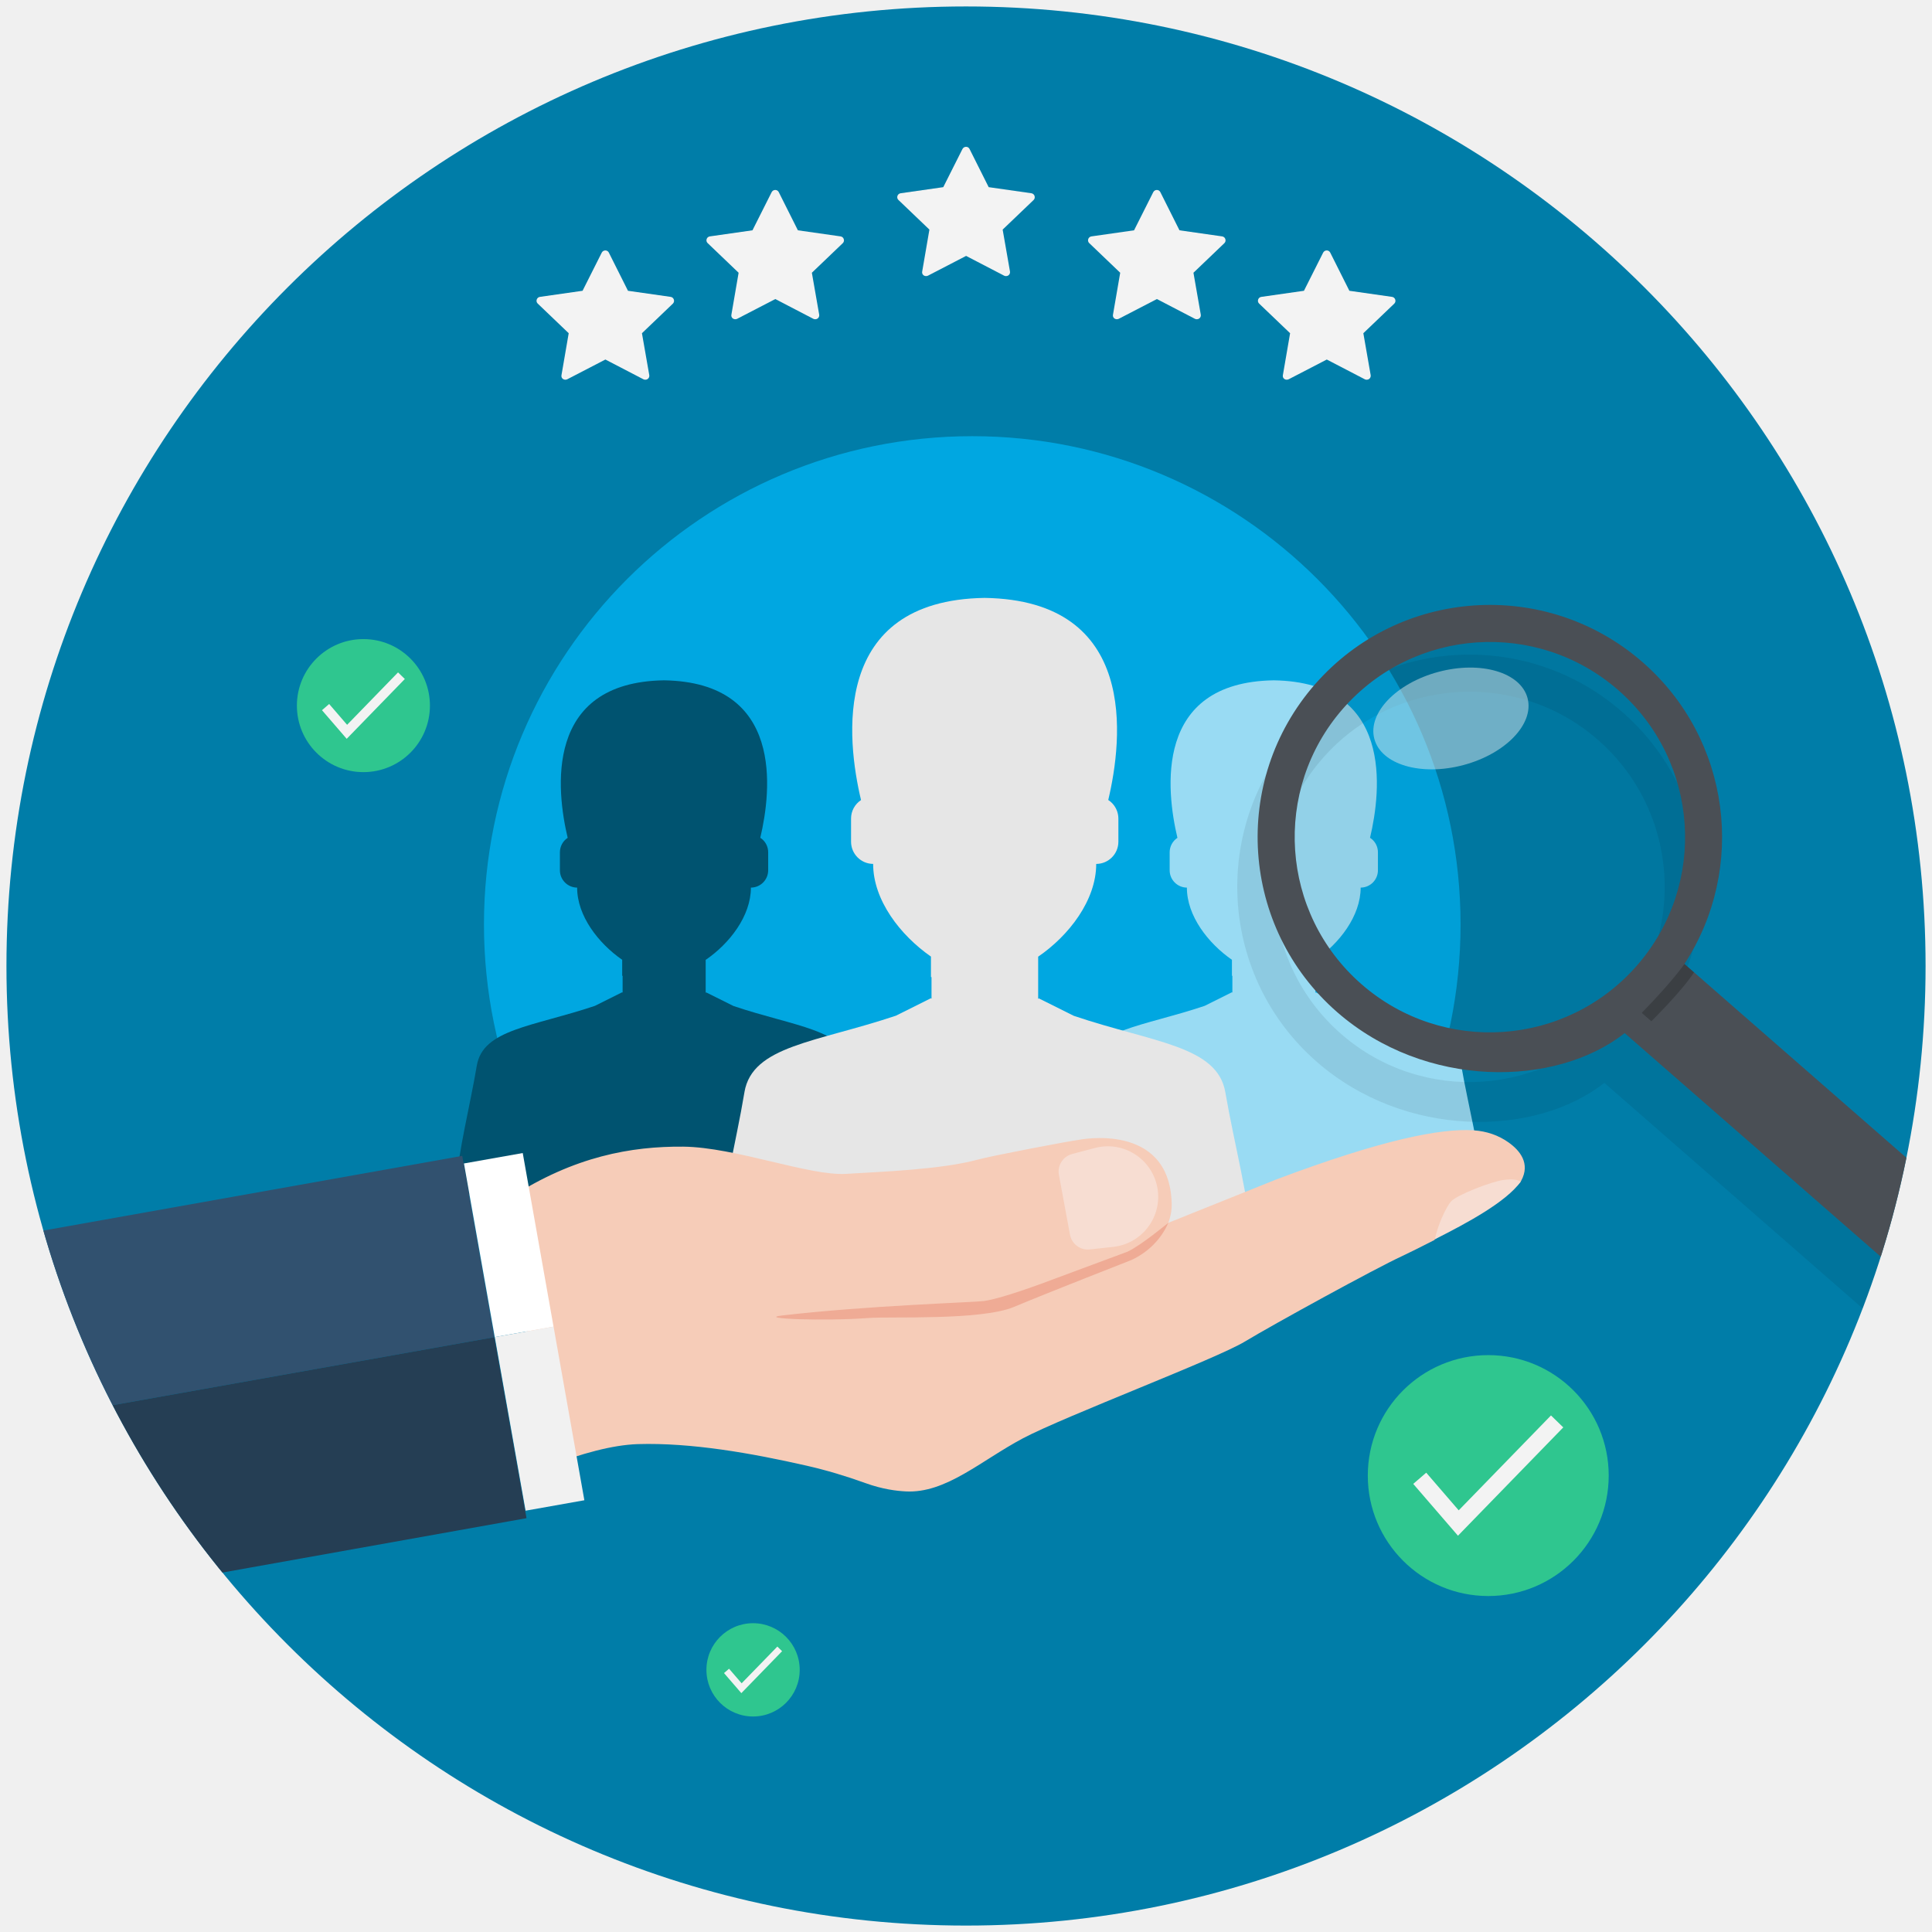
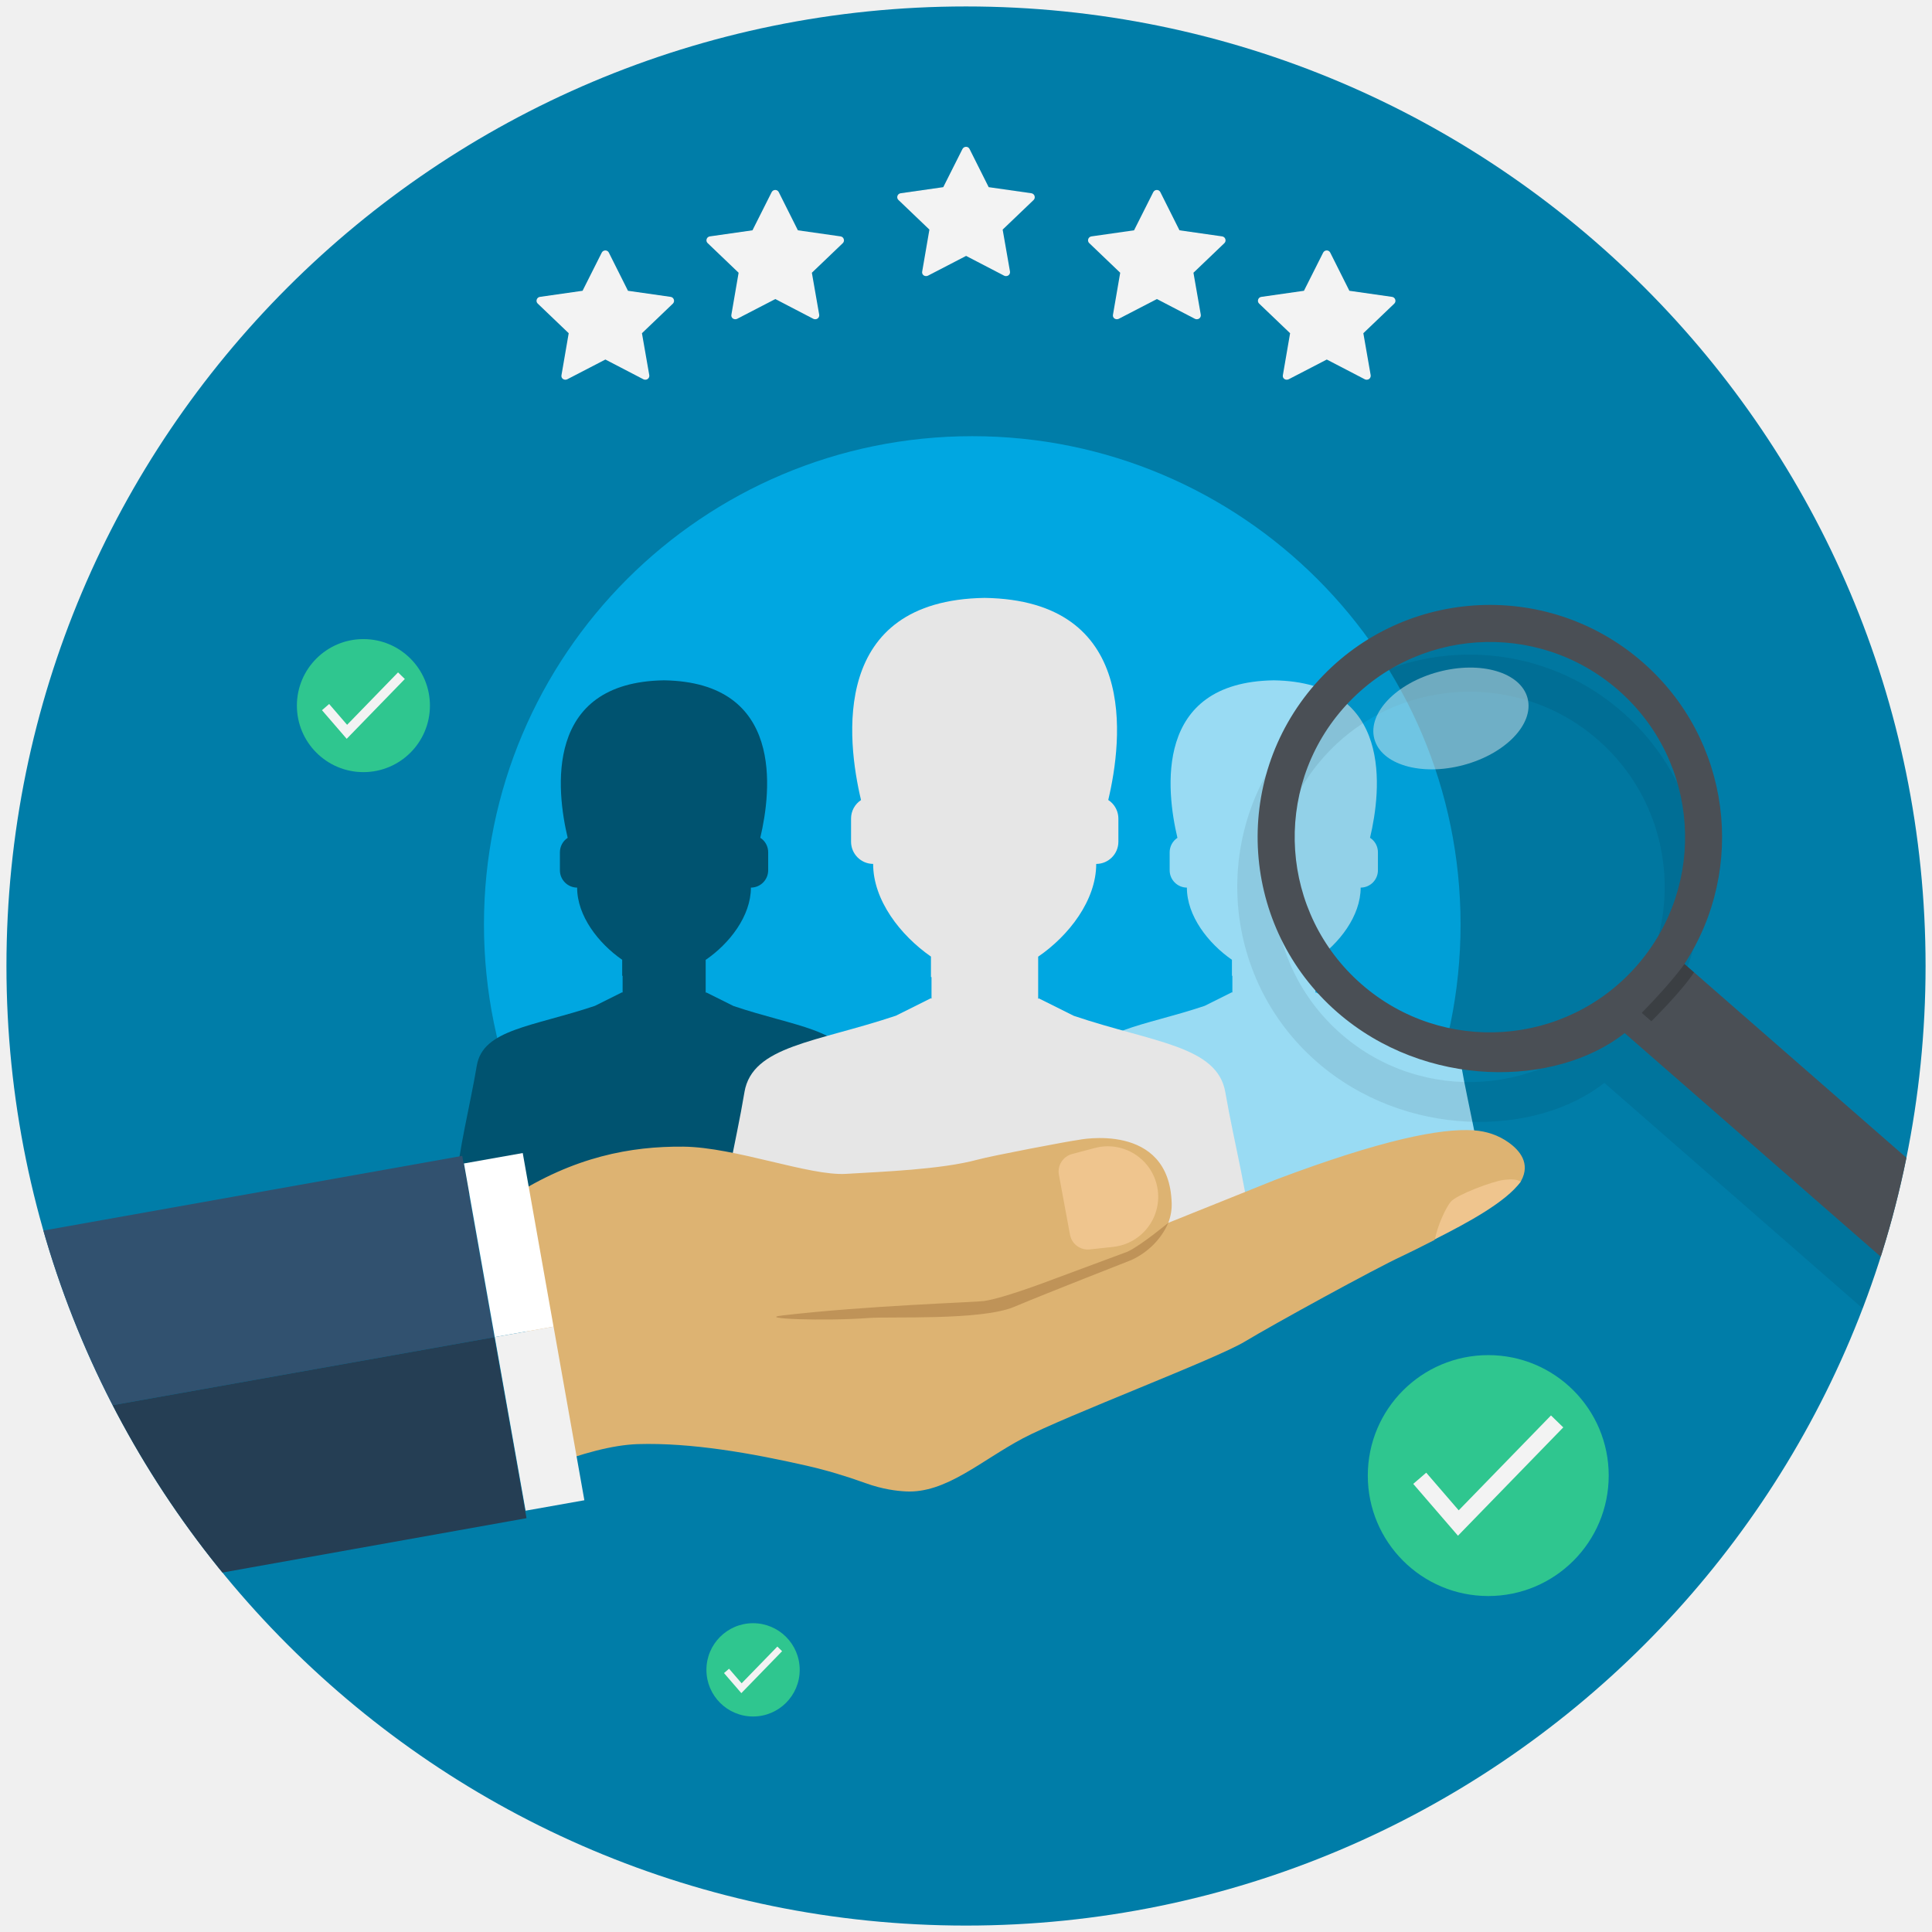
<svg xmlns="http://www.w3.org/2000/svg" viewBox="0 0 850.39 850.39">
  <defs>
-     <style>.cls-1,.cls-2,.cls-3{fill:none;}.cls-2{isolation:isolate;}.cls-4,.cls-5{fill:#f3f3f3;}.cls-6{fill:#f7ddd2;}.cls-7{fill:#005370;}.cls-8{fill:#007da8;}.cls-9{fill:#efab95;}.cls-10,.cls-11{fill:#e6e6e6;}.cls-12{fill:#f6ccb8;}.cls-13{fill:#fff;}.cls-14{fill:#f1f1f1;}.cls-15{fill:#00a7e1;}.cls-16{fill:#253e54;}.cls-17{fill:#99dbf3;}.cls-18{fill:#4a4f55;}.cls-19{fill:#31516f;}.cls-20{fill:#2fc68f;}.cls-11{opacity:.49;}.cls-11,.cls-21{mix-blend-mode:multiply;}.cls-21{opacity:.09;}.cls-21,.cls-22{fill:#2d2d2d;}.cls-3{clip-path:url(#clippath);}.cls-22{mix-blend-mode:overlay;opacity:.32;}.cls-5{opacity:.46;}</style>
+     <style>.cls-1,.cls-2,.cls-3{fill:none;}.cls-2{isolation:isolate;}.cls-4,.cls-5{fill:#f3f3f3;}.cls-6{fill:#005370;}.cls-7{fill:#007da8;}.cls-8,.cls-9{fill:#e6e6e6;}.cls-10{fill:#fff;}.cls-11{fill:#f1f1f1;}.cls-12{fill:#efc58e;}.cls-13{fill:#00a7e1;}.cls-14{fill:#bf9358;}.cls-15{fill:#ddb372;}.cls-16{fill:#253e54;}.cls-17{fill:#99dbf3;}.cls-18{fill:#4a4f55;}.cls-19{fill:#31516f;}.cls-20{fill:#2fc68f;}.cls-9{opacity:.49;}.cls-9,.cls-21{mix-blend-mode:multiply;}.cls-21{opacity:.09;}.cls-21,.cls-22{fill:#2d2d2d;}.cls-3{clip-path:url(#clippath);}.cls-22{mix-blend-mode:overlay;opacity:.32;}.cls-5{opacity:.46;}</style>
    <clipPath id="clippath">
      <circle class="cls-1" cx="425.2" cy="425.2" r="422.36" />
    </clipPath>
  </defs>
  <g class="cls-2">
    <g id="Layer_1">
-       <circle class="cls-8" cx="425.2" cy="425.2" r="422.36" />
+       <circle class="cls-7" cx="425.2" cy="425.2" r="422.36" />
      <g class="cls-3">
-         <circle class="cls-15" cx="427.95" cy="406.92" r="214.93" />
-         <path class="cls-7" d="m209.89,468.97c2.73-15.97,24.61-17.04,51.96-26.23h0l12.01-5.99.19.19v-7.44s-.19,0-.19,0v-7.03c-10.5-7.3-19.83-19.34-19.83-31.78-4.19-.03-7.58-3.44-7.58-7.63v-7.93c0-2.55,1.29-4.94,3.42-6.35-4.92-20.7-10.56-68.51,42.39-69.33,52.89.82,47.31,48.57,42.39,69.3l.74.55c1.73,1.44,2.73,3.57,2.73,5.83v7.93c0,4.2-3.4,7.62-7.6,7.63,0,12.47-9.38,24.61-19.91,31.81v14.5s.22-.19.22-.19l12.01,5.99h0c27.13,9.16,49.23,10.23,51.96,26.2,3.01,17.53,8.2,36.59,9.96,56.72h-184.64c1.75-20.13,6.84-39.19,9.76-56.75Z" />
+         <circle class="cls-13" cx="427.95" cy="406.92" r="214.93" />
+         <path class="cls-6" d="m209.89,468.97c2.73-15.97,24.61-17.04,51.96-26.23h0l12.01-5.99.19.19v-7.44s-.19,0-.19,0v-7.03c-10.5-7.3-19.83-19.34-19.83-31.78-4.19-.03-7.58-3.44-7.58-7.63v-7.93c0-2.55,1.29-4.94,3.42-6.35-4.92-20.7-10.56-68.51,42.39-69.33,52.89.82,47.31,48.57,42.39,69.3l.74.55c1.73,1.44,2.73,3.57,2.73,5.83v7.93c0,4.2-3.4,7.62-7.6,7.63,0,12.47-9.38,24.61-19.91,31.81v14.5s.22-.19.22-.19l12.01,5.99h0c27.13,9.16,49.23,10.23,51.96,26.2,3.01,17.53,8.2,36.59,9.96,56.72h-184.64c1.75-20.13,6.84-39.19,9.76-56.75Z" />
        <path class="cls-17" d="m478.28,468.97c2.73-15.97,24.61-17.04,51.96-26.23h0l12.01-5.99.19.19v-7.44s-.19,0-.19,0v-7.03c-10.5-7.3-19.83-19.34-19.83-31.78-4.19-.03-7.58-3.44-7.58-7.63v-7.93c0-2.55,1.29-4.94,3.42-6.35-4.92-20.7-10.56-68.51,42.39-69.33,52.89.82,47.31,48.57,42.39,69.3l.74.55c1.73,1.44,2.73,3.57,2.73,5.83v7.93c0,4.2-3.4,7.62-7.6,7.63,0,12.47-9.38,24.61-19.91,31.81v14.5s.22-.19.22-.19l12.01,5.99h0c27.13,9.16,49.23,10.23,51.96,26.2,3.01,17.53,8.2,36.59,9.96,56.72h-184.64c1.75-20.13,6.84-39.19,9.76-56.75Z" />
-         <path class="cls-10" d="m327.67,480.72c3.51-20.5,31.59-21.87,66.69-33.66h0l15.41-7.69.25.25v-9.55s-.25,0-.25,0v-9.02c-13.48-9.37-25.45-24.82-25.45-40.79-5.38-.04-9.72-4.41-9.72-9.79v-10.18c0-3.28,1.65-6.33,4.39-8.14-6.32-26.57-13.55-87.93,54.41-88.98,67.89,1.05,60.73,62.34,54.41,88.95l.95.7c2.22,1.85,3.5,4.59,3.51,7.48v10.18c0,5.4-4.36,9.77-9.76,9.79,0,16.01-12.04,31.59-25.55,40.82v18.6s.28-.25.28-.25l15.41,7.69h0c34.82,11.76,63.18,13.13,66.69,33.63,3.86,22.5,10.53,46.97,12.78,72.8h-236.97c2.25-25.84,8.78-50.3,12.53-72.84Z" />
-         <path class="cls-12" d="m515.73,529.65c.08,2.88-.42,5.76-1.49,8.59l47.48-19.07c46.39-17.46,72.31-22.62,86.97-21.64,5.59.37,10.91,2.15,15.4,5.38,4.84,3.46,9.65,9.16,5.47,16.83-3.17,5.85-24.5,15.09-37.97,25.74-.07.1-.1.25-.28.36-5.9,3.04-11.03,5.56-14.16,7.04-12.19,5.64-56.55,29.99-69.17,37.6-12.64,7.69-79.12,32.79-97.71,42.6-18.56,9.86-33.95,24.34-51.63,23.38-3.87-.21-10-.87-17.77-3.68-8.46-3.06-17.09-5.65-25.87-7.65-24.16-5.49-50.68-10.2-74.29-9.49-11.12.38-24.77,4.1-39.6,9.82l-17.79-117.5c.5-.3.98-.6,1.43-.89,27.91-18.06,53.15-22.57,76.05-22.36,22.86.25,55.49,12.97,71.61,11.98,16.11-.98,41.79-1.9,57.85-6.25,6.2-1.72,40.91-8.3,44.32-8.68,0,0,40.15-8.38,41.15,27.89Z" />
-         <path class="cls-9" d="m382.32,580.13c9.26-.74,49.59,1.22,64.07-4.91,15.55-6.52,51.5-20.55,51.59-20.6,7.68-3.55,13.31-9.53,16.26-16.39,0,0-12.16,10.07-17.95,12.71-.05.03-19.97,7.39-31.67,11.77-15.47,5.87-26.69,9.32-31.61,9.96-4.22.57-51.46,1.99-88.61,6.34-12.08,1.41,18.35,2.6,37.91,1.12Z" />
-         <path class="cls-6" d="m638.6,528.92c2.53-2.97,18.33-9.02,23.42-9.59,2.43-.27,5.46-.43,7.33.77-6.31,8.96-23.86,18.36-37.73,25.36,1.1-6.04,4.87-14.07,6.98-16.54Z" />
-         <path class="cls-6" d="m470.97,543.46l-4.88-26.34c-.76-4.1,1.77-8.1,5.8-9.17l10.02-2.65c12.49-3.31,25.15,4.71,27.51,17.41h0c2.36,12.7-6.59,24.73-19.44,26.12l-10.3,1.12c-4.15.45-7.95-2.38-8.71-6.48Z" />
+         <path class="cls-8" d="m327.67,480.72c3.51-20.5,31.59-21.87,66.69-33.66h0l15.41-7.69.25.25v-9.55s-.25,0-.25,0v-9.02c-13.48-9.37-25.45-24.82-25.45-40.79-5.38-.04-9.72-4.41-9.72-9.79v-10.18c0-3.28,1.65-6.33,4.39-8.14-6.32-26.57-13.55-87.93,54.41-88.98,67.89,1.05,60.73,62.34,54.41,88.95l.95.7c2.22,1.85,3.5,4.59,3.51,7.48v10.18c0,5.4-4.36,9.77-9.76,9.79,0,16.01-12.04,31.59-25.55,40.82v18.6s.28-.25.28-.25l15.41,7.69h0c34.82,11.76,63.18,13.13,66.69,33.63,3.86,22.5,10.53,46.97,12.78,72.8h-236.97c2.25-25.84,8.78-50.3,12.53-72.84Z" />
+         <path class="cls-15" d="m515.73,529.65c.08,2.88-.42,5.76-1.49,8.59l47.48-19.07c46.39-17.46,72.31-22.62,86.97-21.64,5.59.37,10.91,2.15,15.4,5.38,4.84,3.46,9.65,9.16,5.47,16.83-3.17,5.85-24.5,15.09-37.97,25.74-.07.1-.1.25-.28.36-5.9,3.04-11.03,5.56-14.16,7.04-12.19,5.64-56.55,29.99-69.17,37.6-12.64,7.69-79.12,32.79-97.71,42.6-18.56,9.86-33.95,24.34-51.63,23.38-3.87-.21-10-.87-17.77-3.68-8.46-3.06-17.09-5.65-25.87-7.65-24.16-5.49-50.68-10.2-74.29-9.49-11.12.38-24.77,4.1-39.6,9.82l-17.79-117.5c.5-.3.98-.6,1.43-.89,27.91-18.06,53.15-22.57,76.05-22.36,22.86.25,55.49,12.97,71.61,11.98,16.11-.98,41.79-1.9,57.85-6.25,6.2-1.72,40.91-8.3,44.32-8.68,0,0,40.15-8.38,41.15,27.89Z" />
+         <path class="cls-14" d="m382.32,580.13c9.26-.74,49.59,1.22,64.07-4.91,15.55-6.52,51.5-20.55,51.59-20.6,7.68-3.55,13.31-9.53,16.26-16.39,0,0-12.16,10.07-17.95,12.71-.05.03-19.97,7.39-31.67,11.77-15.47,5.87-26.69,9.32-31.61,9.96-4.22.57-51.46,1.99-88.61,6.34-12.08,1.41,18.35,2.6,37.91,1.12Z" />
+         <path class="cls-12" d="m638.6,528.92c2.53-2.97,18.33-9.02,23.42-9.59,2.43-.27,5.46-.43,7.33.77-6.31,8.96-23.86,18.36-37.73,25.36,1.1-6.04,4.87-14.07,6.98-16.54Z" />
+         <path class="cls-12" d="m470.97,543.46l-4.88-26.34c-.76-4.1,1.77-8.1,5.8-9.17l10.02-2.65c12.49-3.31,25.15,4.71,27.51,17.41h0c2.36,12.7-6.59,24.73-19.44,26.12l-10.3,1.12c-4.15.45-7.95-2.38-8.71-6.48Z" />
        <polygon class="cls-19" points="-86.26 560.44 -86.26 642.73 217.61 588.57 203.46 508.77 -86.26 560.44" />
-         <rect class="cls-13" x="210.78" y="509.23" width="26.28" height="77.61" transform="translate(-92.28 47.53) rotate(-10.06)" />
-         <rect class="cls-14" x="224.34" y="585.65" width="26.28" height="77.61" transform="translate(-105.41 51.07) rotate(-10.06)" />
+         <rect class="cls-10" x="210.78" y="509.23" width="26.28" height="77.61" transform="translate(-92.28 47.53) rotate(-10.06)" />
+         <rect class="cls-11" x="224.34" y="585.65" width="26.28" height="77.61" transform="translate(-105.41 51.07) rotate(-10.06)" />
        <polygon class="cls-16" points="-86.26 642.73 -86.26 725.11 231.75 668.24 217.61 588.57 -86.26 642.73" />
        <path class="cls-21" d="m579.58,467.37c38.87,33.94,96.15,33.19,126.59,9.26l119.39,104.25c10.41,6.55,19.05,2.13,25.03-3.75,5.63-5.53,9.31-18.46,1.25-26.71l-119.39-104.25c27.44-42,20.47-98.86-18.4-132.81-42.53-37.13-107.1-32.76-144.24,9.76-37.13,42.53-32.76,107.1,9.76,144.24Zm2.52-133.51c31.21-35.74,85.49-39.42,121.23-8.21,35.74,31.21,39.42,85.49,8.21,121.23-31.21,35.74-85.49,39.42-121.23,8.21-35.74-31.21-39.42-85.49-8.21-121.23Z" />
-         <circle class="cls-11" cx="657" cy="367.53" r="95.5" />
+         <circle class="cls-9" cx="657" cy="367.53" r="95.5" />
        <ellipse class="cls-5" cx="638.64" cy="316.25" rx="34.89" ry="21.23" transform="translate(-59.84 174.84) rotate(-14.9)" />
        <path class="cls-18" d="m859.56,555.25c5.63-5.53,9.31-18.46,1.25-26.71l-119.39-104.25c27.44-42,20.47-98.86-18.4-132.81-42.53-37.13-107.1-32.76-144.24,9.76-37.13,42.53-32.76,107.1,9.76,144.24,38.87,33.94,96.15,33.19,126.59,9.26l119.39,104.25c10.41,6.55,19.05,2.13,25.03-3.75Zm-260.28-122.04c-35.74-31.21-39.42-85.49-8.21-121.23,31.21-35.74,85.49-39.42,121.23-8.21,35.74,31.21,39.42,85.49,8.21,121.23-31.21,35.74-85.49,39.42-121.23,8.21Z" />
        <path class="cls-22" d="m741.43,424.29s-5.2,7.64-18.8,21.53l4.22,3.69s13.34-13.09,18.8-21.53l-4.22-3.69Z" />
      </g>
      <circle class="cls-20" cx="159.96" cy="310.58" r="29.28" />
      <polygon id="Tick" class="cls-4" points="152.6 325.2 141.72 312.6 144.88 309.87 152.78 319.03 175.2 295.96 178.19 298.87 152.6 325.2" />
      <circle class="cls-20" cx="655.07" cy="649.49" r="53.02" />
      <polygon id="Tick-2" class="cls-4" points="641.74 675.96 622.05 653.15 627.77 648.22 642.07 664.79 682.68 623.02 688.09 628.28 641.74 675.96" />
      <circle class="cls-20" cx="331.47" cy="735" r="20.53" />
      <polygon id="Tick-3" class="cls-4" points="326.31 745.25 318.68 736.42 320.9 734.51 326.44 740.92 342.16 724.75 344.25 726.79 326.31 745.25" />
      <path class="cls-4" d="m296.6,131.85c-.21-.63-.75-1.09-1.41-1.18l-18.78-2.68-8.41-16.78c-.28-.6-.88-.98-1.55-.98-.67,0-1.29.38-1.59.98l-8.44,16.78-18.76,2.68c-.66.09-1.21.55-1.41,1.18-.22.62-.05,1.32.43,1.77l13.64,13.05-3.18,18.47c-.14.64.12,1.31.66,1.68.55.37,1.26.42,1.86.14l16.81-8.71,16.76,8.71c.26.13.55.19.84.18.37,0,.73-.11,1.02-.32.53-.38.8-1.03.7-1.68l-3.23-18.47,13.64-13.05c.46-.47.62-1.16.39-1.77Z" />
      <path class="cls-4" d="m614.13,131.85c-.21-.63-.75-1.09-1.41-1.18l-18.78-2.68-8.41-16.78c-.28-.6-.88-.98-1.55-.98-.67,0-1.29.38-1.59.98l-8.44,16.78-18.76,2.68c-.66.09-1.21.55-1.41,1.18-.22.62-.05,1.32.43,1.77l13.64,13.05-3.18,18.47c-.14.64.12,1.31.66,1.68.55.37,1.26.42,1.86.14l16.81-8.71,16.76,8.71c.26.13.55.19.84.18.37,0,.73-.11,1.02-.32.53-.38.8-1.03.7-1.68l-3.23-18.47,13.64-13.05c.46-.47.62-1.16.39-1.77Z" />
      <path class="cls-4" d="m539.35,105.23c-.21-.63-.75-1.09-1.41-1.18l-18.78-2.68-8.41-16.78c-.28-.6-.88-.98-1.55-.98-.67,0-1.29.38-1.59.98l-8.44,16.78-18.76,2.68c-.66.09-1.21.55-1.41,1.18-.22.62-.05,1.32.43,1.77l13.64,13.05-3.18,18.47c-.14.64.12,1.31.66,1.68.55.37,1.26.42,1.86.14l16.81-8.71,16.76,8.71c.26.13.55.19.84.18.37,0,.73-.11,1.02-.32.53-.38.8-1.03.7-1.68l-3.23-18.47,13.64-13.05c.46-.47.62-1.16.39-1.77Z" />
      <path class="cls-4" d="m371.39,105.23c-.21-.63-.75-1.09-1.41-1.18l-18.78-2.68-8.41-16.78c-.28-.6-.88-.98-1.55-.98-.67,0-1.29.38-1.59.98l-8.44,16.78-18.76,2.68c-.66.09-1.21.55-1.41,1.18-.22.62-.05,1.32.43,1.77l13.64,13.05-3.18,18.47c-.14.64.12,1.31.66,1.68.55.37,1.26.42,1.86.14l16.81-8.71,16.76,8.71c.26.13.55.19.84.18.37,0,.73-.11,1.02-.32.53-.38.8-1.03.7-1.68l-3.23-18.47,13.64-13.05c.46-.47.62-1.16.39-1.77Z" />
      <path class="cls-4" d="m455.37,86.24c-.21-.63-.75-1.09-1.41-1.18l-18.78-2.68-8.41-16.78c-.28-.6-.88-.98-1.55-.98-.67,0-1.29.38-1.59.98l-8.44,16.78-18.76,2.68c-.66.09-1.21.55-1.41,1.18-.22.62-.05,1.32.43,1.77l13.64,13.05-3.18,18.47c-.14.64.12,1.31.66,1.68.55.37,1.26.42,1.86.14l16.81-8.71,16.76,8.71c.26.13.55.19.84.18.37,0,.73-.11,1.02-.32.53-.38.8-1.03.7-1.68l-3.23-18.47,13.64-13.05c.46-.47.62-1.16.39-1.77Z" />
    </g>
  </g>
</svg>
